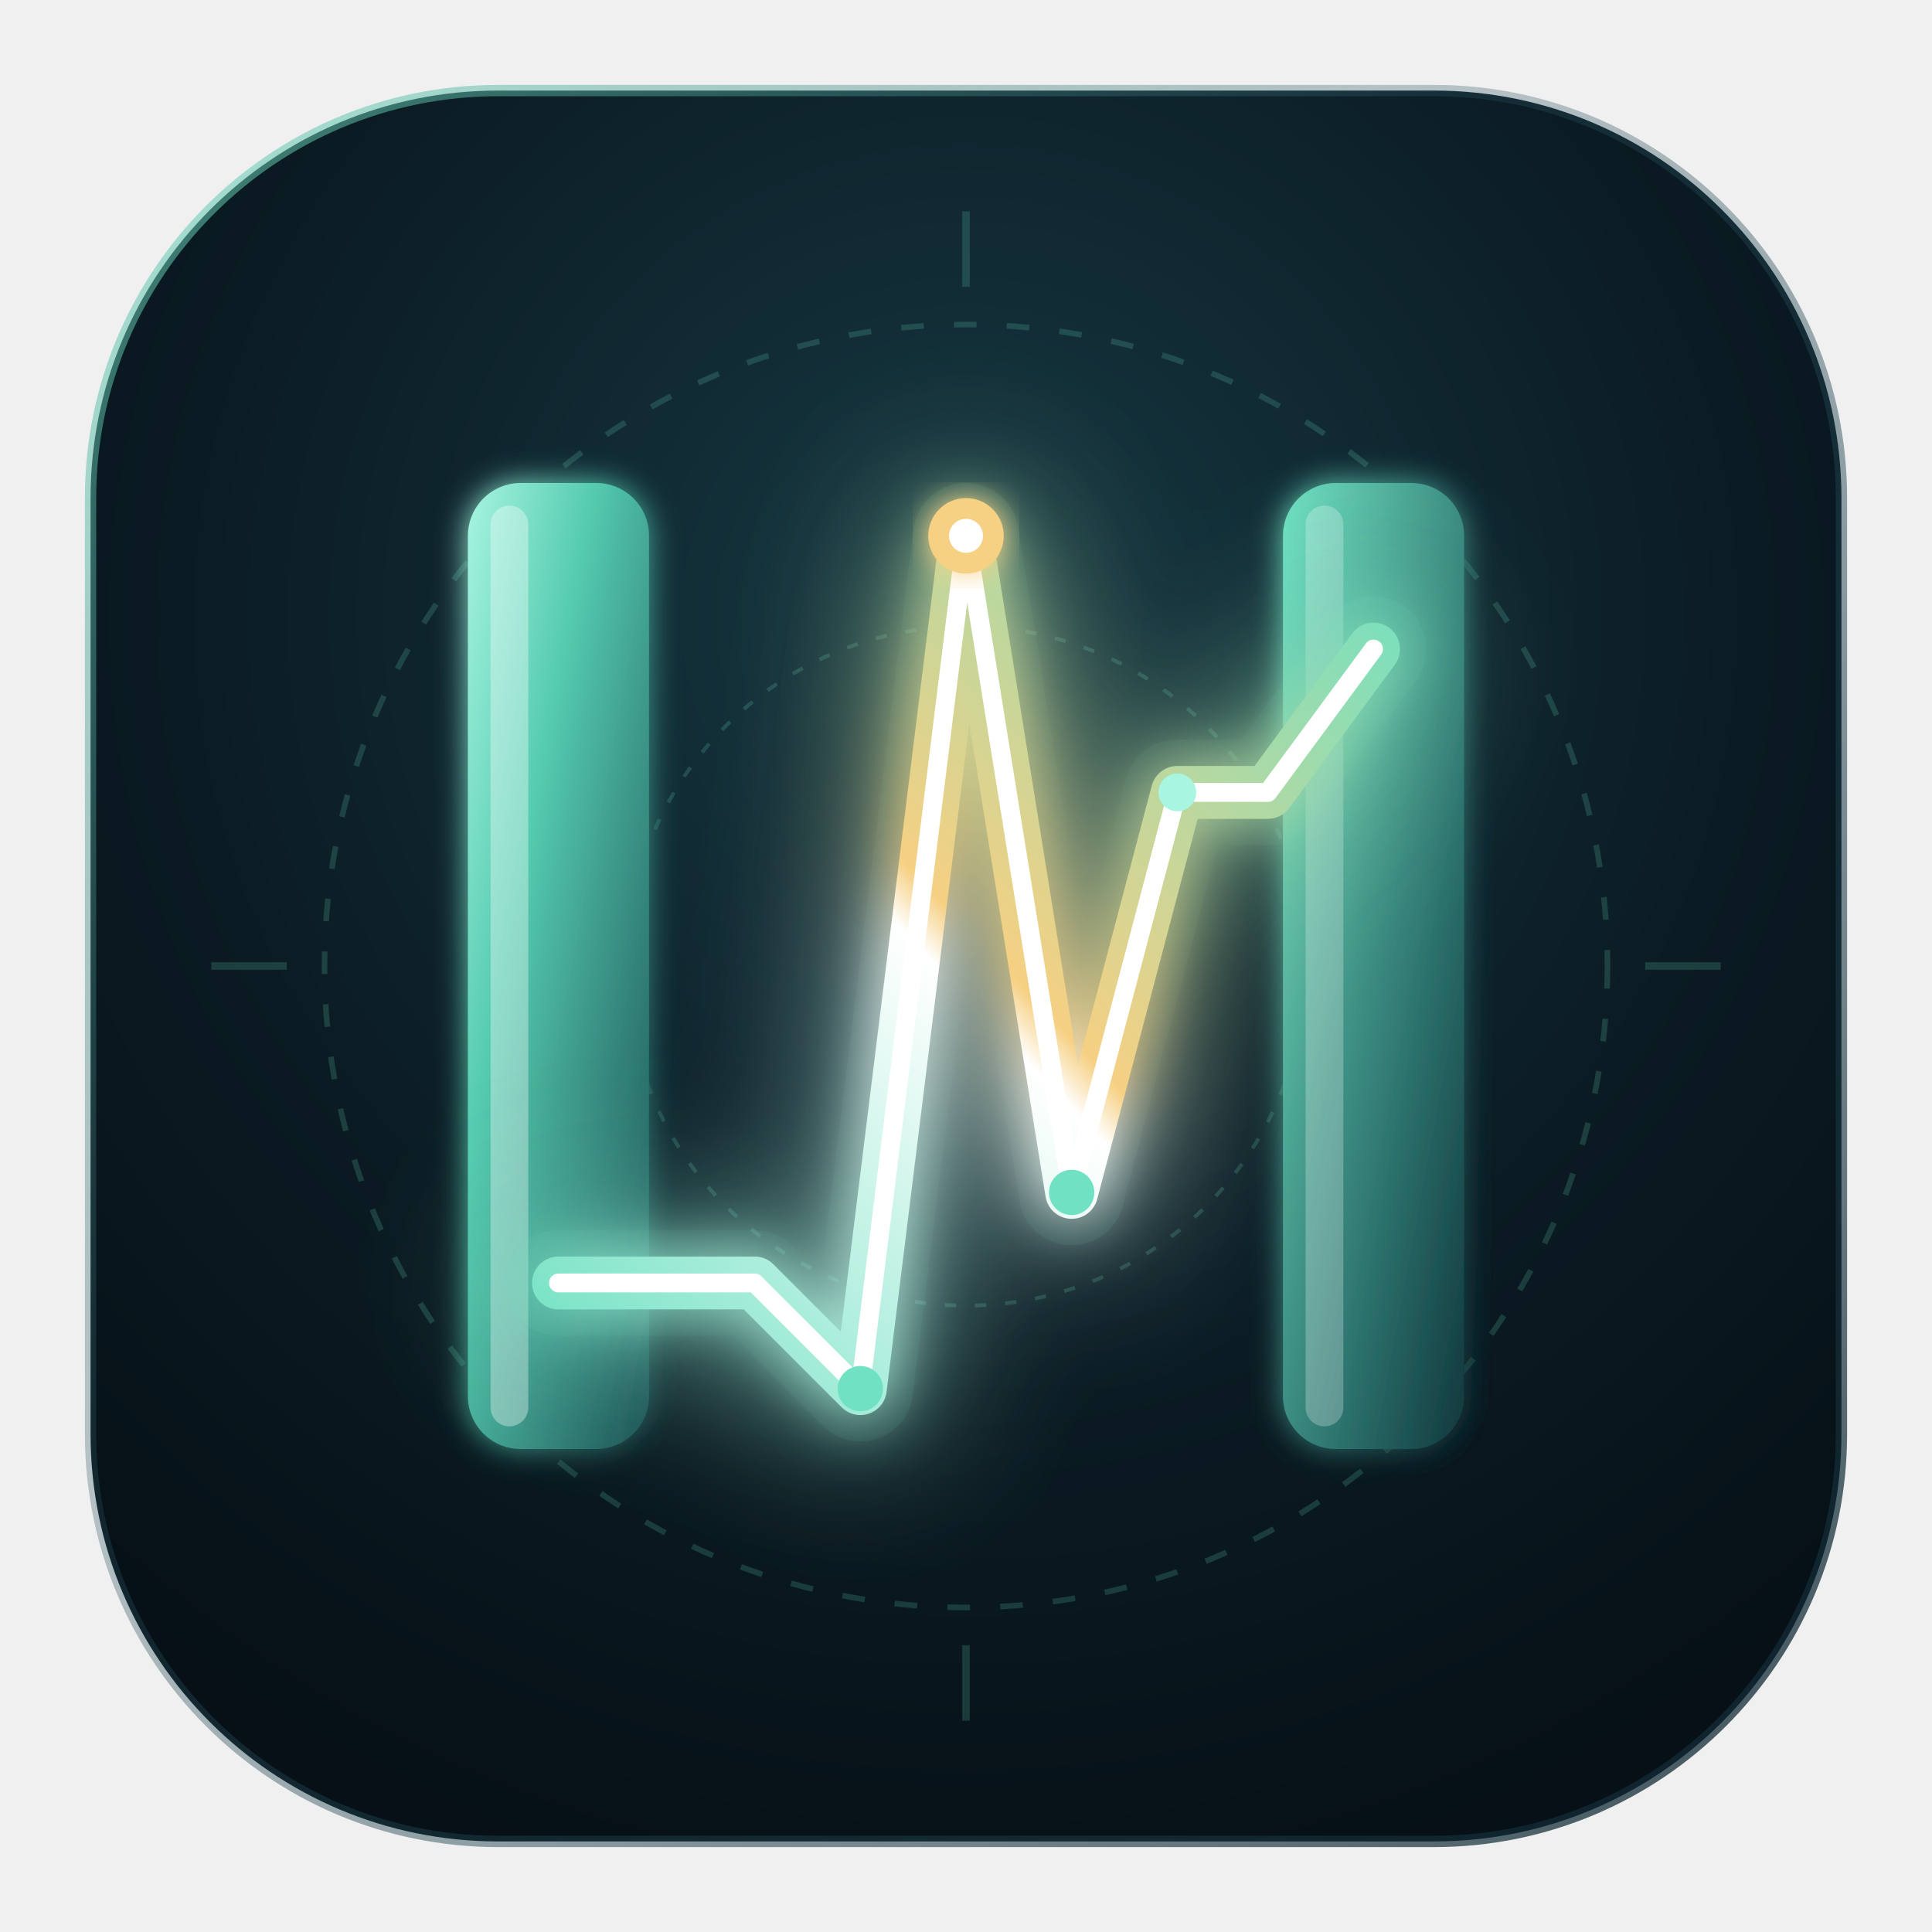
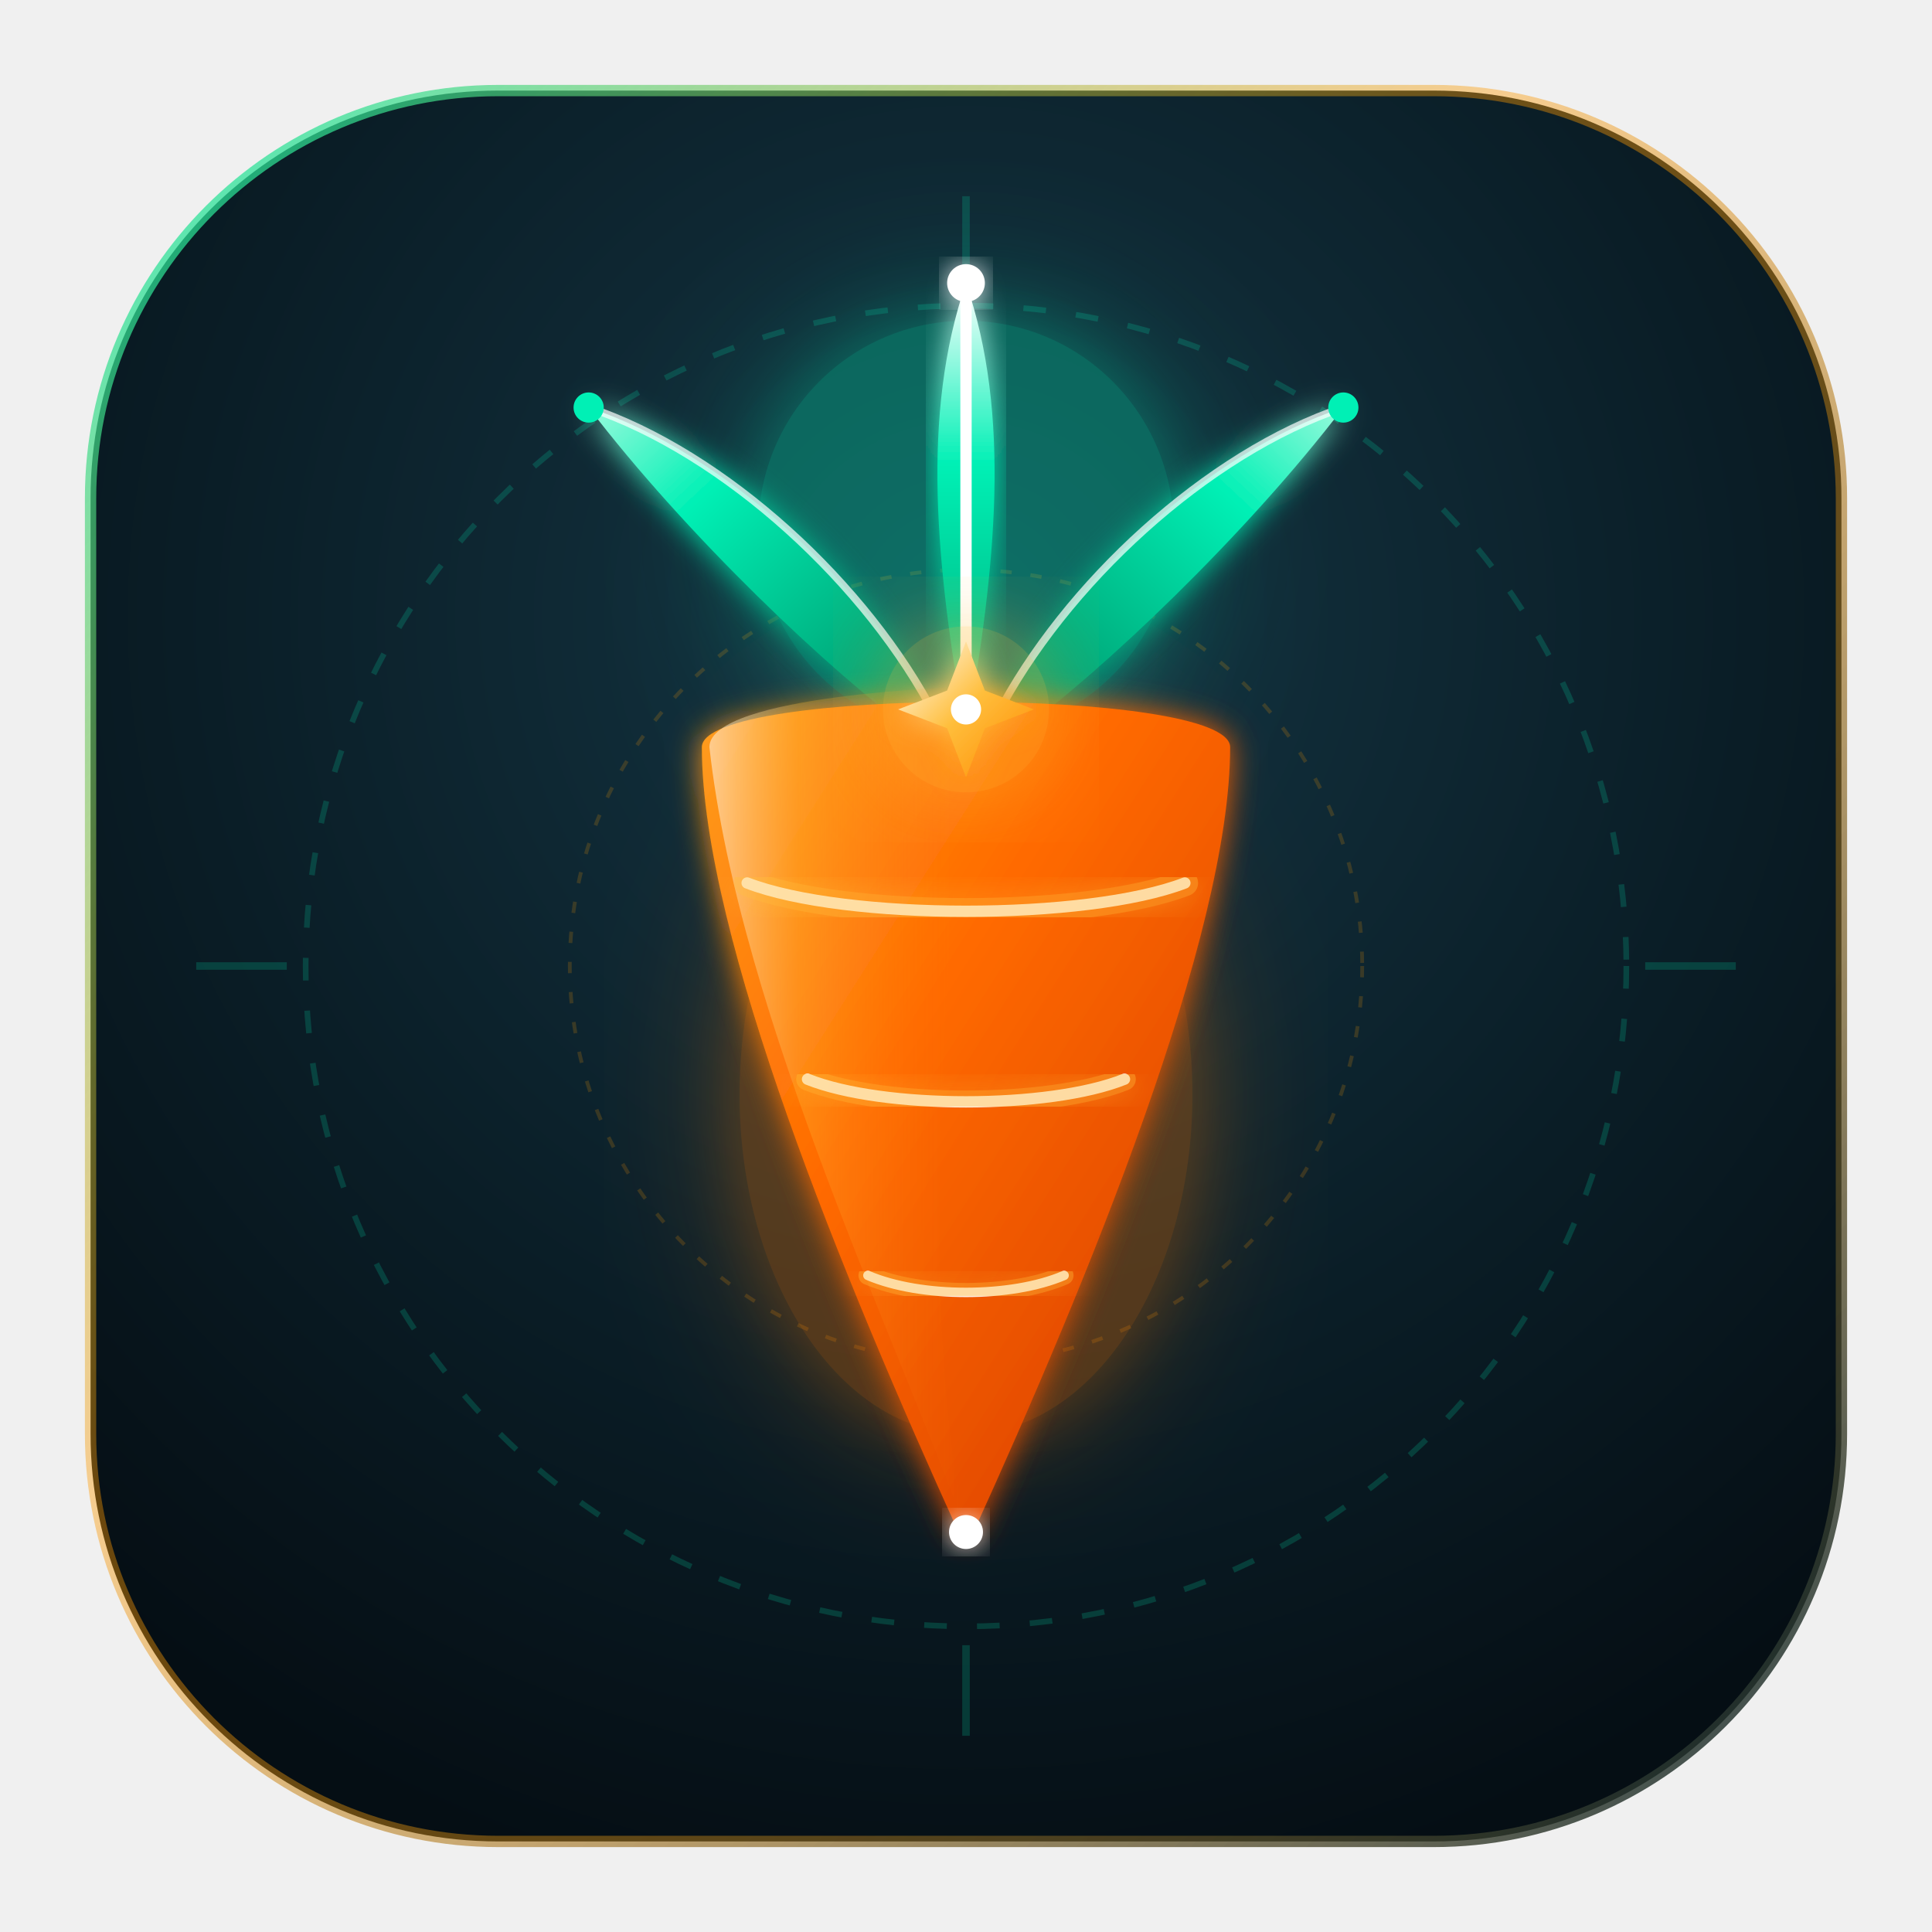
<svg xmlns="http://www.w3.org/2000/svg" viewBox="0 0 512 512">
  <defs>
    <radialGradient id="bgGlow" cx="50%" cy="30%" r="75%">
-       <stop offset="0%" stop-color="#163842" />
-       <stop offset="60%" stop-color="#0b1b23" />
-       <stop offset="100%" stop-color="#061016" />
+       <stop offset="0%" stop-color="#143644" />
+       <stop offset="60%" stop-color="#0a1d26" />
+       <stop offset="100%" stop-color="#050e14" />
    </radialGradient>
    <linearGradient id="squircleBorder" x1="0%" y1="0%" x2="100%" y2="100%">
-       <stop offset="0%" stop-color="#70e1c2" stop-opacity="0.6" />
-       <stop offset="40%" stop-color="#2a5360" stop-opacity="0.3" />
-       <stop offset="100%" stop-color="#0e2630" stop-opacity="0.8" />
+       <stop offset="0%" stop-color="#00f0b5" stop-opacity="0.8" />
+       <stop offset="40%" stop-color="#ff9900" stop-opacity="0.4" />
+       <stop offset="100%" stop-color="#0c2936" stop-opacity="0.9" />
    </linearGradient>
-     <linearGradient id="pillarLeft" x1="0%" y1="0%" x2="100%" y2="100%">
-       <stop offset="0%" stop-color="#a8f5e1" />
-       <stop offset="35%" stop-color="#55cbb0" />
-       <stop offset="100%" stop-color="#184b4e" />
+     <linearGradient id="carrotBody" x1="0%" y1="0%" x2="100%" y2="100%">
+       <stop offset="0%" stop-color="#ff9d1e" />
+       <stop offset="40%" stop-color="#ff6a00" />
+       <stop offset="100%" stop-color="#d43800" />
    </linearGradient>
-     <linearGradient id="pillarRight" x1="0%" y1="0%" x2="100%" y2="100%">
-       <stop offset="0%" stop-color="#70e1c2" />
-       <stop offset="65%" stop-color="#2c726d" />
-       <stop offset="100%" stop-color="#12373c" />
+     <linearGradient id="carrotHighlight" x1="0%" y1="0%" x2="100%" y2="0%">
+       <stop offset="0%" stop-color="#ffffff" stop-opacity="0.5" />
+       <stop offset="35%" stop-color="#ffbe3b" stop-opacity="0.3" />
+       <stop offset="100%" stop-color="#ff6a00" stop-opacity="0" />
    </linearGradient>
-     <linearGradient id="pulseGlow" x1="0%" y1="100%" x2="100%" y2="0%">
-       <stop offset="0%" stop-color="#70e1c2" />
-       <stop offset="48%" stop-color="#ffffff" />
-       <stop offset="52%" stop-color="#f6d083" />
-       <stop offset="100%" stop-color="#70e1c2" />
+     <linearGradient id="leafCenter" x1="0%" y1="100%" x2="0%" y2="0%">
+       <stop offset="0%" stop-color="#00a875" />
+       <stop offset="60%" stop-color="#00f0b5" />
+       <stop offset="100%" stop-color="#ffffff" />
+     </linearGradient>
+     <linearGradient id="leafLeft" x1="100%" y1="100%" x2="0%" y2="0%">
+       <stop offset="0%" stop-color="#008a60" />
+       <stop offset="70%" stop-color="#00f0b5" />
+       <stop offset="100%" stop-color="#99fadc" />
+     </linearGradient>
+     <linearGradient id="leafRight" x1="0%" y1="100%" x2="100%" y2="0%">
+       <stop offset="0%" stop-color="#008a60" />
+       <stop offset="70%" stop-color="#00f0b5" />
+       <stop offset="100%" stop-color="#99fadc" />
+     </linearGradient>
+     <linearGradient id="sparkGrad" x1="0%" y1="0%" x2="100%" y2="100%">
+       <stop offset="0%" stop-color="#ffffff" />
+       <stop offset="50%" stop-color="#ffbe3b" />
+       <stop offset="100%" stop-color="#ff8800" />
    </linearGradient>
    <filter id="neonGlow" x="-30%" y="-30%" width="160%" height="160%">
      <feGaussianBlur stdDeviation="8" result="blur1" />
-       <feGaussianBlur stdDeviation="20" result="blur2" />
+       <feGaussianBlur stdDeviation="18" result="blur2" />
      <feMerge>
        <feMergeNode in="blur2" />
        <feMergeNode in="blur1" />
        <feMergeNode in="SourceGraphic" />
      </feMerge>
    </filter>
    <filter id="coreGlow" x="-20%" y="-20%" width="140%" height="140%">
      <feGaussianBlur stdDeviation="4" result="blur" />
      <feMerge>
        <feMergeNode in="blur" />
        <feMergeNode in="SourceGraphic" />
      </feMerge>
    </filter>
  </defs>
  <rect x="24" y="24" width="464" height="464" rx="108" fill="url(#bgGlow)" stroke="url(#squircleBorder)" stroke-width="3" />
  <g opacity="0.18">
-     <circle cx="256" cy="256" r="170" fill="none" stroke="#70e1c2" stroke-width="1.5" stroke-dasharray="6 8" />
-     <circle cx="256" cy="256" r="90" fill="none" stroke="#70e1c2" stroke-width="1" stroke-dasharray="3 5" />
-     <line x1="256" y1="56" x2="256" y2="76" stroke="#70e1c2" stroke-width="2" />
-     <line x1="256" y1="436" x2="256" y2="456" stroke="#70e1c2" stroke-width="2" />
-     <line x1="56" y1="256" x2="76" y2="256" stroke="#70e1c2" stroke-width="2" />
-     <line x1="436" y1="256" x2="456" y2="256" stroke="#70e1c2" stroke-width="2" />
+     <circle cx="256" cy="256" r="175" fill="none" stroke="#00f0b5" stroke-width="1.5" stroke-dasharray="6 8" />
+     <circle cx="256" cy="256" r="105" fill="none" stroke="#ff9900" stroke-width="1" stroke-dasharray="3 5" />
+     <line x1="256" y1="52" x2="256" y2="76" stroke="#00f0b5" stroke-width="2" />
+     <line x1="256" y1="436" x2="256" y2="460" stroke="#00f0b5" stroke-width="2" />
+     <line x1="52" y1="256" x2="76" y2="256" stroke="#00f0b5" stroke-width="2" />
+     <line x1="436" y1="256" x2="460" y2="256" stroke="#00f0b5" stroke-width="2" />
  </g>
-   <rect x="124" y="128" width="48" height="256" rx="14" fill="url(#pillarLeft)" filter="url(#coreGlow)" />
-   <rect x="130" y="134" width="10" height="244" rx="5" fill="#ffffff" opacity="0.35" />
-   <rect x="340" y="128" width="48" height="256" rx="14" fill="url(#pillarRight)" filter="url(#coreGlow)" />
-   <rect x="346" y="134" width="10" height="244" rx="5" fill="#ffffff" opacity="0.25" />
-   <path d="M 148 340 L 200 340 L 228 368 L 256 142 L 284 316 L 312 210 L 336 210 L 364 172" fill="none" stroke="#70e1c2" stroke-width="28" stroke-linecap="round" stroke-linejoin="round" opacity="0.15" filter="url(#neonGlow)" />
-   <path d="M 148 340 L 200 340 L 228 368 L 256 142 L 284 316 L 312 210 L 336 210 L 364 172" fill="none" stroke="url(#pulseGlow)" stroke-width="14" stroke-linecap="round" stroke-linejoin="round" filter="url(#neonGlow)" />
-   <path d="M 148 340 L 200 340 L 228 368 L 256 142 L 284 316 L 312 210 L 336 210 L 364 172" fill="none" stroke="#ffffff" stroke-width="5" stroke-linecap="round" stroke-linejoin="round" />
-   <circle cx="256" cy="142" r="10" fill="#f6d083" filter="url(#coreGlow)" />
-   <circle cx="256" cy="142" r="4.5" fill="#ffffff" />
-   <circle cx="228" cy="368" r="6" fill="#70e1c2" />
-   <circle cx="284" cy="316" r="6" fill="#70e1c2" />
-   <circle cx="312" cy="210" r="5" fill="#a8f5e1" />
+   <g opacity="0.3" filter="url(#neonGlow)">
+     <circle cx="256" cy="140" r="55" fill="#00f0b5" />
+     <ellipse cx="256" cy="290" rx="60" ry="90" fill="#ff7700" />
+   </g>
+   <path d="M 248 190 C 230 155, 192 120, 156 108 C 182 142, 220 178, 242 194 Z" fill="url(#leafLeft)" filter="url(#coreGlow)" />
+   <path d="M 248 190 C 230 155, 192 120, 156 108" fill="none" stroke="#ffffff" stroke-width="2" stroke-linecap="round" opacity="0.7" />
+   <path d="M 264 190 C 282 155, 320 120, 356 108 C 330 142, 292 178, 270 194 Z" fill="url(#leafRight)" filter="url(#coreGlow)" />
+   <path d="M 264 190 C 282 155, 320 120, 356 108" fill="none" stroke="#ffffff" stroke-width="2" stroke-linecap="round" opacity="0.7" />
+   <path d="M 256 195 C 248 150, 244 110, 256 75 C 268 110, 264 150, 256 195 Z" fill="url(#leafCenter)" filter="url(#coreGlow)" />
+   <line x1="256" y1="190" x2="256" y2="80" stroke="#ffffff" stroke-width="3" stroke-linecap="round" />
+   <circle cx="256" cy="75" r="5" fill="#ffffff" filter="url(#coreGlow)" />
+   <circle cx="156" cy="108" r="4" fill="#00f0b5" />
+   <circle cx="356" cy="108" r="4" fill="#00f0b5" />
+   <path d="M 186 198 C 186 182, 326 182, 326 198 C 326 248, 288 340, 258 406 C 257 408, 255 408, 254 406 C 224 340, 186 248, 186 198 Z" fill="url(#carrotBody)" filter="url(#coreGlow)" />
+   <path d="M 188 198 C 188 184, 256 182, 256 182 C 256 220, 240 330, 256 406 C 240 360, 196 270, 188 198 Z" fill="url(#carrotHighlight)" />
+   <path d="M 198 234 C 224 244, 288 244, 314 234" fill="none" stroke="#ffffff" stroke-width="3" stroke-linecap="round" opacity="0.9" />
+   <path d="M 198 234 C 224 244, 288 244, 314 234" fill="none" stroke="#ffbe3b" stroke-width="7" stroke-linecap="round" opacity="0.4" filter="url(#coreGlow)" />
+   <path d="M 214 286 C 234 294, 278 294, 298 286" fill="none" stroke="#ffffff" stroke-width="3" stroke-linecap="round" opacity="0.9" />
+   <path d="M 214 286 C 234 294, 278 294, 298 286" fill="none" stroke="#ffbe3b" stroke-width="6" stroke-linecap="round" opacity="0.4" filter="url(#coreGlow)" />
+   <path d="M 230 338 C 244 344, 268 344, 282 338" fill="none" stroke="#ffffff" stroke-width="2.5" stroke-linecap="round" opacity="0.9" />
+   <path d="M 230 338 C 244 344, 268 344, 282 338" fill="none" stroke="#ffbe3b" stroke-width="5" stroke-linecap="round" opacity="0.4" filter="url(#coreGlow)" />
+   <circle cx="256" cy="406" r="4.5" fill="#ffffff" filter="url(#coreGlow)" />
+   <g transform="translate(256, 188)">
+     <circle cx="0" cy="0" r="22" fill="#ffbe3b" opacity="0.3" filter="url(#neonGlow)" />
+     <path d="M 0 -18 L 5 -5 L 18 0 L 5 5 L 0 18 L -5 5 L -18 0 L -5 -5 Z" fill="url(#sparkGrad)" filter="url(#coreGlow)" />
+     <circle cx="0" cy="0" r="4" fill="#ffffff" />
+   </g>
</svg>
